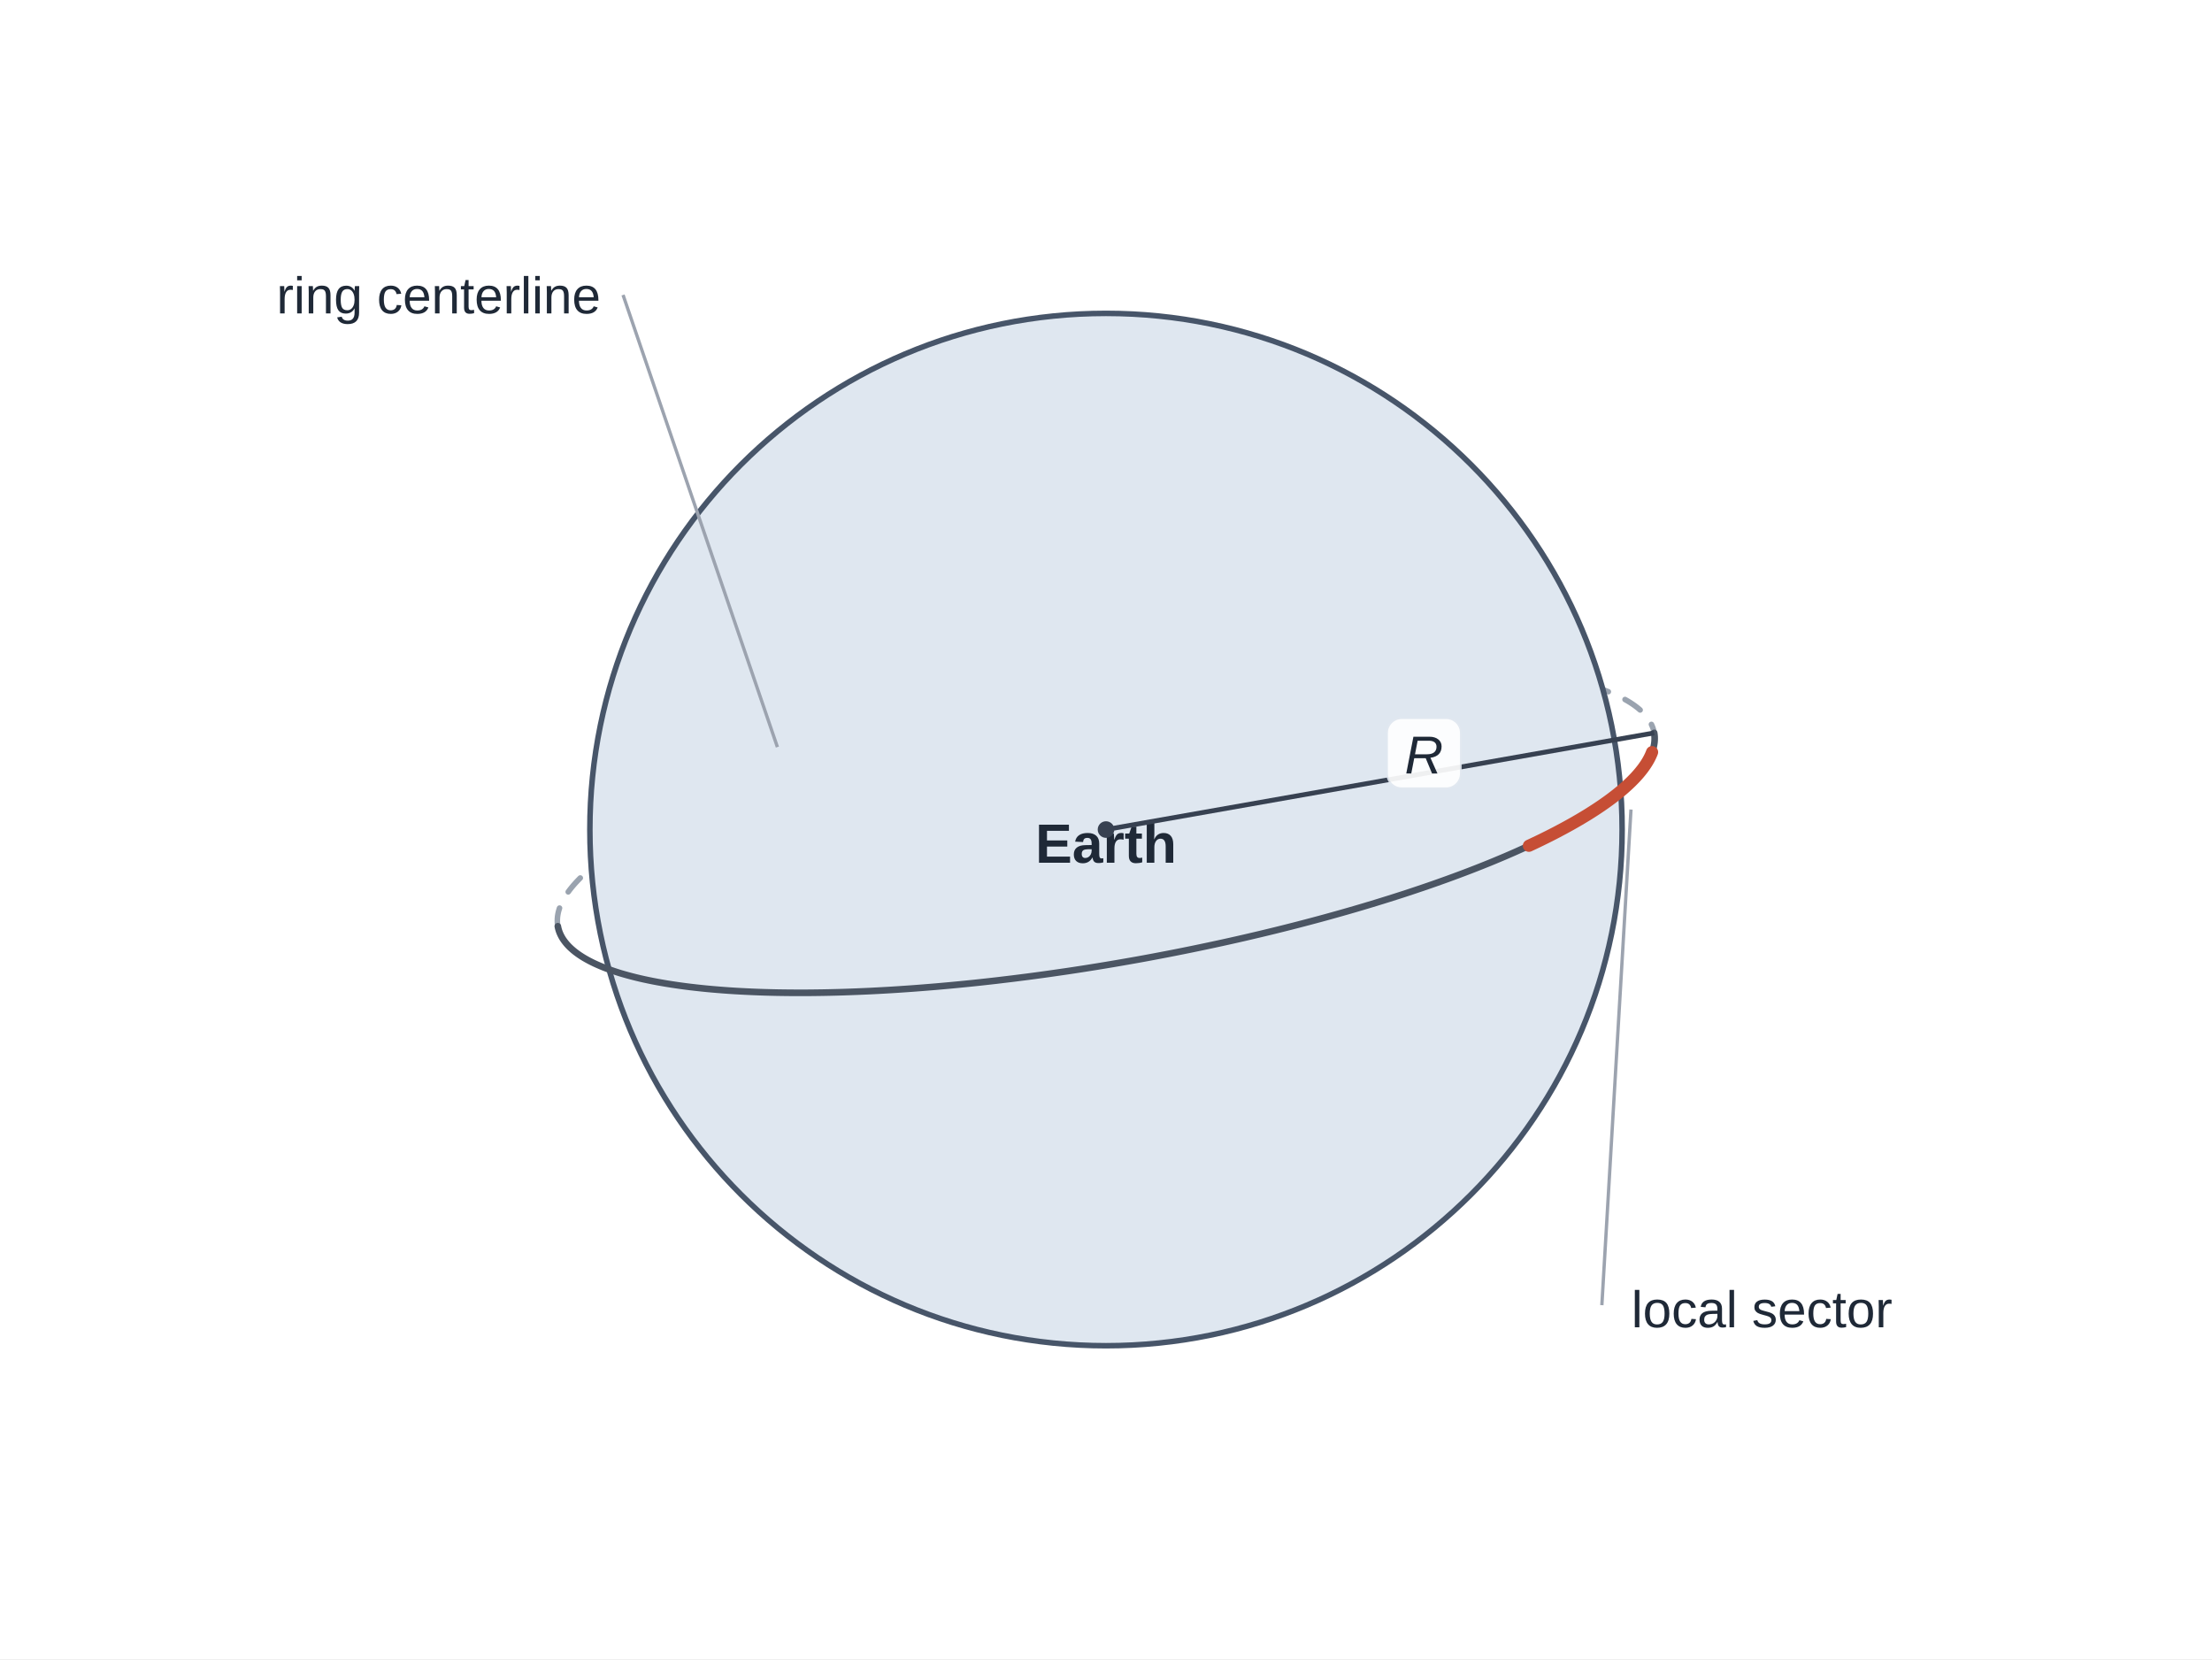
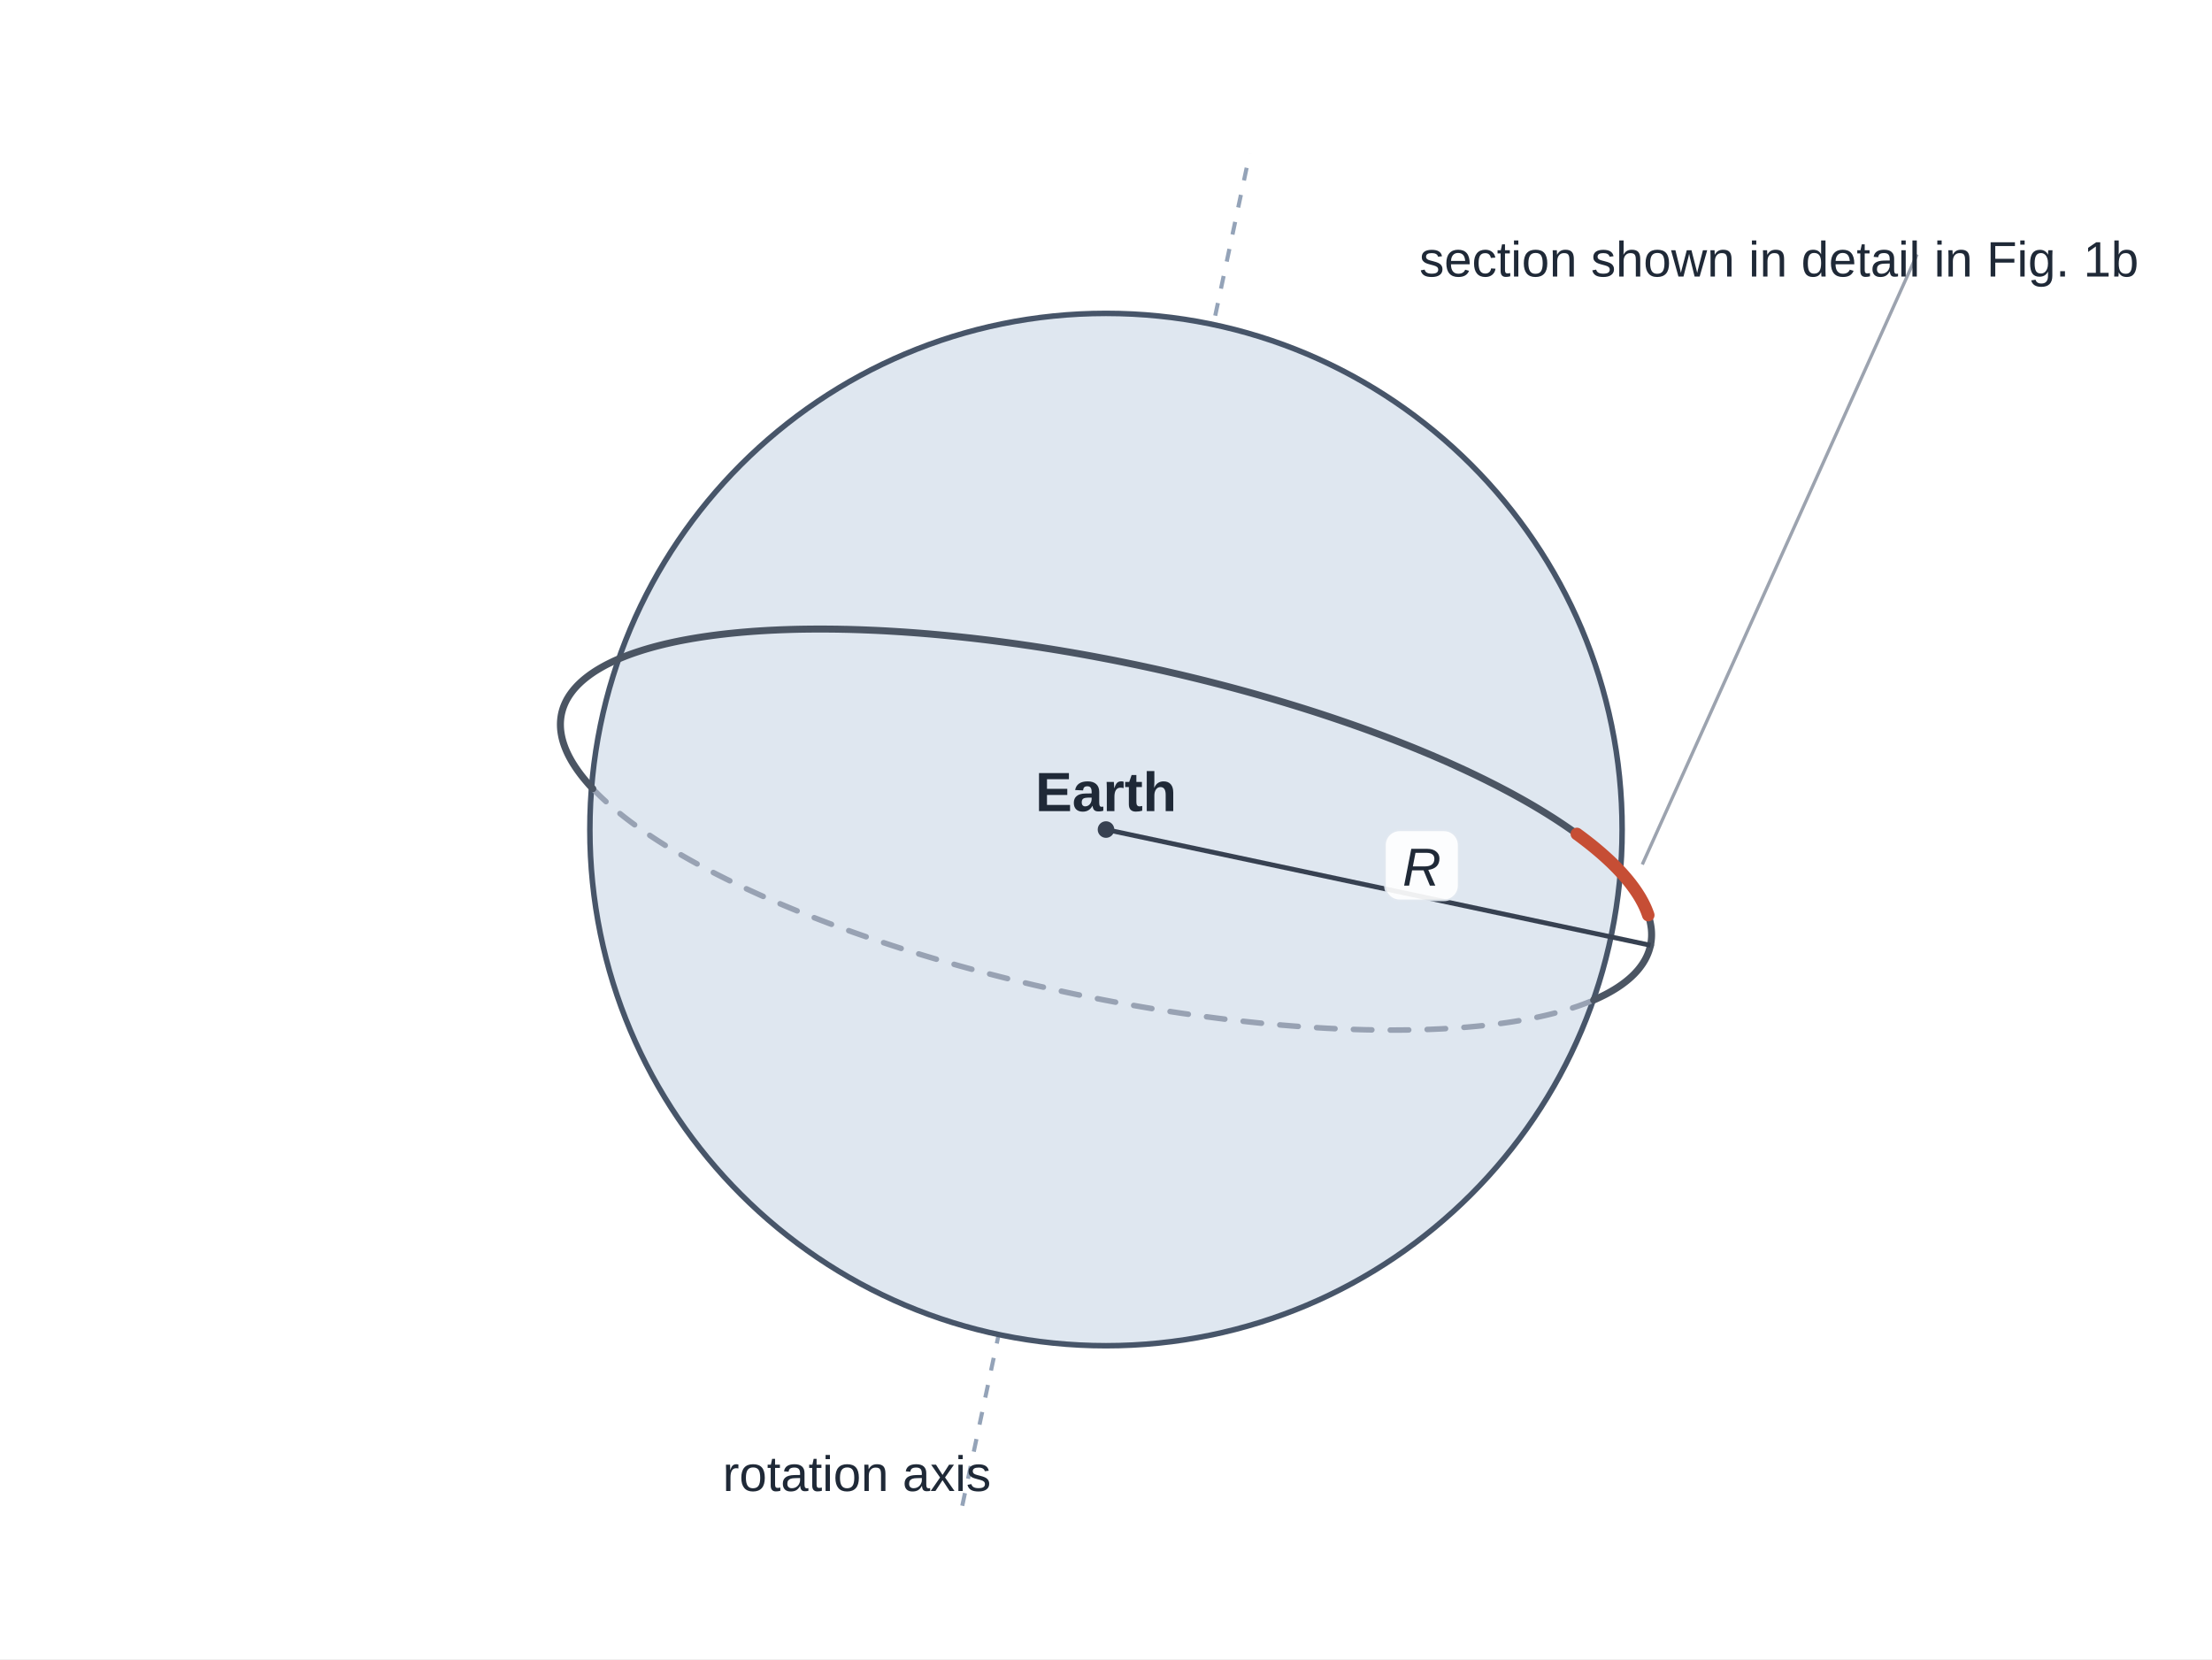
<svg xmlns="http://www.w3.org/2000/svg" width="1200" height="900" viewBox="0 0 1200 900" role="img" aria-labelledby="title desc">
  <defs>
    <style>
      text { font-family: Arial, Helvetica, sans-serif; fill: #1f2937; }
      .earth-fill { fill: #dfe7f0; }
      .earth-stroke { fill: none; stroke: #475569; stroke-width: 3.0; }
-       .ring-back { fill: none; stroke: #9aa3af; stroke-width: 3.0; stroke-dasharray: 10 10; stroke-linecap: round; }
-       .ring-front { fill: none; stroke: #4b5563; stroke-width: 3.6; stroke-linecap: round; }
-       .sector { fill: none; stroke: #c64e35; stroke-width: 6.6; stroke-linecap: round; }
+       .ring-visible { fill: none; stroke: #4b5563; stroke-width: 3.8; stroke-linecap: round; stroke-linejoin: round; }
+       .ring-hidden { fill: none; stroke: #98a2b3; stroke-width: 3.0; stroke-dasharray: 10 10; stroke-linecap: round; stroke-linejoin: round; }
+       .sector { fill: none; stroke: #c64e35; stroke-width: 6.8; stroke-linecap: round; }
      .radius { fill: none; stroke: #374151; stroke-width: 2.6; }
+       .axis { fill: none; stroke: #94a3b8; stroke-width: 2.2; stroke-dasharray: 7 8; }
      .leader { fill: none; stroke: #9ca3af; stroke-width: 1.8; }
      .earth-label { font-size: 30px; font-weight: 600; }
-       .label { font-size: 28px; font-weight: 500; }
+       .label { font-size: 27px; font-weight: 500; }
      .math { font-size: 29px; font-style: italic; }
      .label-box { fill: #ffffff; stroke: #e2e8f0; stroke-width: 0.9; opacity: 0.92; }
      .center-dot { fill: #374151; }
    </style>
  </defs>
  <rect width="1200" height="900" fill="#ffffff" />
-   <g id="ring_back">
-     <path d="M 302.61,502.44 L 302.46,501.41 L 302.37,500.38 L 302.35,499.33 L 302.38,498.28 L 302.47,497.21 L 302.63,496.14 L 302.84,495.05 L 303.12,493.96 L 303.45,492.86 L 303.85,491.75 L 304.31,490.63 L 304.82,489.50 L 305.40,488.36 L 306.04,487.22 L 306.73,486.07 L 307.49,484.91 L 308.31,483.74 L 309.18,482.57 L 310.12,481.39 L 311.11,480.21 L 312.17,479.01 L 313.28,477.82 L 314.45,476.61 L 315.68,475.40 L 316.97,474.19 L 318.31,472.97 L 319.71,471.75 L 321.17,470.52 L 322.69,469.29 L 324.26,468.05 L 325.89,466.81 L 327.57,465.57 L 329.31,464.32 L 331.11,463.07 L 332.96,461.82 L 334.86,460.56 L 336.82,459.31 L 338.83,458.05 L 340.90,456.79 L 343.02,455.53 L 345.19,454.26 L 347.41,453.00 L 349.69,451.74 L 352.01,450.47 L 354.39,449.21 L 356.81,447.94 L 359.29,446.68 L 361.81,445.41 L 364.39,444.15 L 367.01,442.89 L 369.68,441.63 L 372.39,440.37 L 375.16,439.12 L 377.96,437.86 L 380.82,436.61 L 383.71,435.36 L 386.66,434.12 L 389.64,432.87 L 392.67,431.63 L 395.74,430.40 L 398.85,429.17 L 402.01,427.94 L 405.20,426.72 L 408.44,425.50 L 411.71,424.29 L 415.02,423.08 L 418.37,421.88 L 421.75,420.68 L 425.18,419.49 L 428.63,418.31 L 432.13,417.13 L 435.65,415.96 L 439.21,414.79 L 442.81,413.64 L 446.43,412.49 L 450.09,411.35 L 453.78,410.21 L 457.49,409.09 L 461.24,407.97 L 465.01,406.86 L 468.82,405.76 L 472.64,404.67 L 476.50,403.59 L 480.38,402.51 L 484.28,401.45 L 488.21,400.40 L 492.16,399.36 L 496.13,398.32 L 500.13,397.30 L 504.14,396.29 L 508.17,395.29 L 512.23,394.30 L 516.30,393.32 L 520.38,392.36 L 524.49,391.40 L 528.61,390.46 L 532.74,389.53 L 536.89,388.61 L 541.05,387.71 L 545.22,386.82 L 549.40,385.94 L 553.60,385.07 L 557.80,384.22 L 562.01,383.38 L 566.23,382.55 L 570.46,381.74 L 574.69,380.94 L 578.93,380.15 L 583.17,379.38 L 587.42,378.63 L 591.66,377.89 L 595.91,377.16 L 600.16,376.45 L 604.41,375.75 L 608.66,375.07 L 612.91,374.40 L 617.16,373.75 L 621.40,373.11 L 625.63,372.50 L 629.87,371.89 L 634.09,371.30 L 638.31,370.73 L 642.52,370.17 L 646.72,369.64 L 650.92,369.11 L 655.10,368.61 L 659.27,368.11 L 663.43,367.64 L 667.58,367.18 L 671.71,366.74 L 675.83,366.32 L 679.93,365.92 L 684.01,365.53 L 688.08,365.16 L 692.13,364.80 L 696.17,364.47 L 700.18,364.15 L 704.17,363.84 L 708.14,363.56 L 712.09,363.29 L 716.02,363.04 L 719.92,362.81 L 723.80,362.60 L 727.65,362.40 L 731.48,362.23 L 735.28,362.07 L 739.05,361.93 L 742.79,361.80 L 746.51,361.70 L 750.19,361.61 L 753.85,361.54 L 757.47,361.49 L 761.06,361.45 L 764.62,361.44 L 768.14,361.44 L 771.63,361.46 L 775.09,361.50 L 778.51,361.55 L 781.89,361.63 L 785.24,361.72 L 788.54,361.83 L 791.81,361.96 L 795.04,362.11 L 798.24,362.27 L 801.39,362.45 L 804.49,362.65 L 807.56,362.87 L 810.59,363.11 L 813.57,363.36 L 816.51,363.63 L 819.40,363.92 L 822.25,364.23 L 825.06,364.55 L 827.82,364.89 L 830.53,365.25 L 833.19,365.63 L 835.81,366.02 L 838.38,366.43 L 840.90,366.86 L 843.37,367.30 L 845.80,367.76 L 848.17,368.24 L 850.49,368.73 L 852.76,369.24 L 854.98,369.77 L 857.15,370.32 L 859.26,370.88 L 861.32,371.45 L 863.33,372.04 L 865.28,372.65 L 867.19,373.28 L 869.03,373.92 L 870.82,374.57 L 872.56,375.24 L 874.24,375.93 L 875.86,376.63 L 877.43,377.34 L 878.94,378.07 L 880.40,378.82 L 881.80,379.58 L 883.14,380.35 L 884.42,381.14 L 885.64,381.94 L 886.81,382.76 L 887.92,383.59 L 888.96,384.43 L 889.95,385.29 L 890.89,386.16 L 891.76,387.04 L 892.57,387.94 L 893.32,388.85 L 894.01,389.77 L 894.65,390.70 L 895.22,391.65 L 895.73,392.60 L 896.18,393.57 L 896.58,394.55 L 896.91,395.55 L 897.18,396.55 L 897.39,397.56" class="ring-back" />
+   <g id="earth_rotation_axis">
+     <path d="M 522.03,816.81 L 677.97,83.19" class="axis" />
+     <text x="392.03" y="808.81" class="label">rotation axis</text>
  </g>
  <g id="earth">
    <circle cx="600.00" cy="450.00" r="280.00" class="earth-fill" />
    <circle cx="600.00" cy="450.00" r="280.00" class="earth-stroke" />
-     <text x="600.00" y="468.00" class="earth-label" text-anchor="middle">Earth</text>
+     <text x="600.00" y="440.00" class="earth-label" text-anchor="middle">Earth</text>
  </g>
-   <g id="ring_front">
-     <path d="M 302.61,502.44 L 302.82,503.45 L 303.09,504.45 L 303.42,505.45 L 303.82,506.43 L 304.27,507.40 L 304.78,508.35 L 305.35,509.30 L 305.99,510.23 L 306.68,511.15 L 307.43,512.06 L 308.24,512.96 L 309.11,513.84 L 310.05,514.71 L 311.04,515.57 L 312.08,516.41 L 313.19,517.24 L 314.36,518.06 L 315.58,518.86 L 316.86,519.65 L 318.20,520.42 L 319.60,521.18 L 321.06,521.93 L 322.57,522.66 L 324.14,523.37 L 325.76,524.07 L 327.44,524.76 L 329.18,525.43 L 330.97,526.08 L 332.81,526.72 L 334.72,527.35 L 336.67,527.96 L 338.68,528.55 L 340.74,529.12 L 342.85,529.68 L 345.02,530.23 L 347.24,530.76 L 349.51,531.27 L 351.83,531.76 L 354.20,532.24 L 356.63,532.70 L 359.10,533.14 L 361.62,533.57 L 364.19,533.98 L 366.81,534.37 L 369.47,534.75 L 372.18,535.11 L 374.94,535.45 L 377.75,535.77 L 380.60,536.08 L 383.49,536.37 L 386.43,536.64 L 389.41,536.89 L 392.44,537.13 L 395.51,537.35 L 398.61,537.55 L 401.76,537.73 L 404.96,537.89 L 408.19,538.04 L 411.46,538.17 L 414.76,538.28 L 418.11,538.37 L 421.49,538.45 L 424.91,538.50 L 428.37,538.54 L 431.86,538.56 L 435.38,538.56 L 438.94,538.55 L 442.53,538.51 L 446.15,538.46 L 449.81,538.39 L 453.49,538.30 L 457.21,538.20 L 460.95,538.07 L 464.72,537.93 L 468.52,537.77 L 472.35,537.60 L 476.20,537.40 L 480.08,537.19 L 483.98,536.96 L 487.91,536.71 L 491.86,536.44 L 495.83,536.16 L 499.82,535.85 L 503.83,535.53 L 507.87,535.20 L 511.92,534.84 L 515.99,534.47 L 520.07,534.08 L 524.17,533.68 L 528.29,533.26 L 532.42,532.82 L 536.57,532.36 L 540.73,531.89 L 544.90,531.39 L 549.08,530.89 L 553.28,530.36 L 557.48,529.83 L 561.69,529.27 L 565.91,528.70 L 570.13,528.11 L 574.37,527.50 L 578.60,526.89 L 582.84,526.25 L 587.09,525.60 L 591.34,524.93 L 595.59,524.25 L 599.84,523.55 L 604.09,522.84 L 608.34,522.11 L 612.58,521.37 L 616.83,520.62 L 621.07,519.85 L 625.31,519.06 L 629.54,518.26 L 633.77,517.45 L 637.99,516.62 L 642.20,515.78 L 646.40,514.93 L 650.60,514.06 L 654.78,513.18 L 658.95,512.29 L 663.11,511.39 L 667.26,510.47 L 671.39,509.54 L 675.51,508.60 L 679.62,507.64 L 683.70,506.68 L 687.77,505.70 L 691.83,504.71 L 695.86,503.71 L 699.87,502.70 L 703.87,501.68 L 707.84,500.64 L 711.79,499.60 L 715.72,498.55 L 719.62,497.49 L 723.50,496.41 L 727.36,495.33 L 731.18,494.24 L 734.99,493.14 L 738.76,492.03 L 742.51,490.91 L 746.22,489.79 L 749.91,488.65 L 753.57,487.51 L 757.19,486.36 L 760.79,485.21 L 764.35,484.04 L 767.87,482.87 L 771.37,481.69 L 774.82,480.51 L 778.25,479.32 L 781.63,478.12 L 784.98,476.92 L 788.29,475.71 L 791.56,474.50 L 794.80,473.28 L 797.99,472.06 L 801.15,470.83 L 804.26,469.60 L 807.33,468.37 L 810.36,467.13 L 813.34,465.88 L 816.29,464.64 L 819.18,463.39 L 822.04,462.14 L 824.84,460.88 L 827.61,459.63 L 830.32,458.37 L 832.99,457.11 L 835.61,455.85 L 838.19,454.59 L 840.71,453.32 L 843.19,452.06 L 845.61,450.79 L 847.99,449.53 L 850.31,448.26 L 852.59,447.00 L 854.81,445.74 L 856.98,444.47 L 859.10,443.21 L 861.17,441.95 L 863.18,440.69 L 865.14,439.44 L 867.04,438.18 L 868.89,436.93 L 870.69,435.68 L 872.43,434.43 L 874.11,433.19 L 875.74,431.95 L 877.31,430.71 L 878.83,429.48 L 880.29,428.25 L 881.69,427.03 L 883.03,425.81 L 884.32,424.60 L 885.55,423.39 L 886.72,422.18 L 887.83,420.99 L 888.89,419.79 L 889.88,418.61 L 890.82,417.43 L 891.69,416.26 L 892.51,415.09 L 893.27,413.93 L 893.96,412.78 L 894.60,411.64 L 895.18,410.50 L 895.69,409.37 L 896.15,408.25 L 896.55,407.14 L 896.88,406.04 L 897.16,404.95 L 897.37,403.86 L 897.53,402.79 L 897.62,401.72 L 897.65,400.67 L 897.63,399.62 L 897.54,398.59 L 897.39,397.56" class="ring-front" />
-     <path d="M 829.42,458.79 L 831.02,458.04 L 832.60,457.29 L 834.17,456.55 L 835.72,455.80 L 837.25,455.05 L 838.77,454.30 L 840.27,453.55 L 841.75,452.80 L 843.21,452.05 L 844.66,451.30 L 846.08,450.54 L 847.49,449.79 L 848.89,449.04 L 850.26,448.29 L 851.62,447.54 L 852.96,446.79 L 854.28,446.04 L 855.58,445.29 L 856.87,444.54 L 858.13,443.79 L 859.38,443.04 L 860.61,442.30 L 861.82,441.55 L 863.01,440.80 L 864.18,440.05 L 865.33,439.31 L 866.47,438.56 L 867.58,437.82 L 868.68,437.08 L 869.75,436.33 L 870.81,435.59 L 871.85,434.85 L 872.87,434.11 L 873.86,433.38 L 874.84,432.64 L 875.80,431.90 L 876.74,431.17 L 877.66,430.44 L 878.56,429.70 L 879.44,428.97 L 880.30,428.25 L 881.14,427.52 L 881.95,426.79 L 882.75,426.07 L 883.53,425.35 L 884.29,424.63 L 885.03,423.91 L 885.74,423.19 L 886.44,422.48 L 887.12,421.77 L 887.77,421.06 L 888.41,420.35 L 889.02,419.64 L 889.61,418.94 L 890.18,418.23 L 890.74,417.53 L 891.27,416.84 L 891.78,416.14 L 892.26,415.45 L 892.73,414.76 L 893.18,414.07 L 893.60,413.39 L 894.01,412.70 L 894.39,412.02 L 894.75,411.35 L 895.09,410.67 L 895.41,410.00 L 895.71,409.33 L 895.99,408.67 L 896.24,408.01" class="sector" />
+   <g id="ring_hidden">
+     <path d="M 321.59,427.84 L 322.48,428.77 L 323.39,429.70 L 324.32,430.64 L 325.27,431.57 L 326.24,432.51 L 327.23,433.44 L 328.25,434.38 L 329.28,435.32 L 330.34,436.26 L 331.41,437.21 L 332.51,438.15 L 333.62,439.09 L 334.76,440.04 L 335.91,440.98 L 337.09,441.93 L 338.29,442.88 L 339.50,443.82 L 340.74,444.77 L 341.99,445.72 L 343.27,446.67 L 344.57,447.62 L 345.88,448.57 L 347.21,449.52 L 348.57,450.47 L 349.94,451.41 L 351.33,452.36 L 352.74,453.31 L 354.17,454.26 L 355.62,455.21 L 357.08,456.16 L 358.57,457.10 L 360.07,458.05 L 361.59,459.00 L 363.13,459.94 L 364.69,460.89 L 366.27,461.83 L 367.86,462.78 L 369.47,463.72 L 371.10,464.66 L 372.75,465.60 L 374.41,466.54 L 376.09,467.47 L 377.79,468.41 L 379.50,469.35 L 381.23,470.28 L 382.98,471.21 L 384.75,472.14 L 386.53,473.07 L 388.32,474.00 L 390.14,474.92 L 391.97,475.84 L 393.81,476.77 L 395.67,477.68 L 397.55,478.60 L 399.44,479.52 L 401.35,480.43 L 403.27,481.34 L 405.21,482.25 L 407.16,483.15 L 409.13,484.05 L 411.11,484.95 L 413.10,485.85 L 415.11,486.75 L 417.14,487.64 L 419.18,488.53 L 421.23,489.41 L 423.29,490.30 L 425.37,491.18 L 427.46,492.05 L 429.57,492.93 L 431.69,493.80 L 433.82,494.67 L 435.96,495.53 L 438.12,496.39 L 440.29,497.25 L 442.47,498.10 L 444.66,498.95 L 446.86,499.79 L 449.08,500.64 L 451.31,501.48 L 453.55,502.31 L 455.80,503.14 L 458.06,503.97 L 460.33,504.79 L 462.61,505.61 L 464.91,506.42 L 467.21,507.23 L 469.52,508.03 L 471.85,508.83 L 474.18,509.63 L 476.52,510.42 L 478.87,511.21 L 481.23,511.99 L 483.60,512.77 L 485.98,513.54 L 488.37,514.31 L 490.77,515.07 L 493.17,515.83 L 495.59,516.58 L 498.01,517.33 L 500.44,518.07 L 502.87,518.81 L 505.31,519.54 L 507.77,520.27 L 510.22,520.99 L 512.69,521.71 L 515.16,522.42 L 517.64,523.13 L 520.12,523.83 L 522.61,524.52 L 525.11,525.21 L 527.61,525.89 L 530.12,526.57 L 532.63,527.24 L 535.15,527.91 L 537.67,528.57 L 540.20,529.22 L 542.73,529.87 L 545.26,530.51 L 547.80,531.14 L 550.35,531.77 L 552.90,532.39 L 555.45,533.01 L 558.00,533.62 L 560.56,534.23 L 563.12,534.82 L 565.69,535.41 L 568.25,536.00 L 570.82,536.58 L 573.39,537.15 L 575.97,537.71 L 578.54,538.27 L 581.12,538.82 L 583.70,539.37 L 586.28,539.90 L 588.86,540.43 L 591.44,540.96 L 594.02,541.48 L 596.61,541.99 L 599.19,542.49 L 601.77,542.98 L 604.35,543.47 L 606.94,543.96 L 609.52,544.43 L 612.10,544.90 L 614.68,545.36 L 617.26,545.81 L 619.84,546.26 L 622.41,546.69 L 624.99,547.13 L 627.56,547.55 L 630.13,547.97 L 632.70,548.37 L 635.26,548.78 L 637.83,549.17 L 640.39,549.56 L 642.95,549.93 L 645.50,550.30 L 648.05,550.67 L 650.60,551.02 L 653.14,551.37 L 655.68,551.71 L 658.21,552.04 L 660.74,552.37 L 663.27,552.69 L 665.79,553.00 L 668.30,553.30 L 670.82,553.59 L 673.32,553.88 L 675.82,554.15 L 678.31,554.42 L 680.80,554.68 L 683.28,554.94 L 685.76,555.18 L 688.23,555.42 L 690.69,555.65 L 693.14,555.87 L 695.59,556.09 L 698.03,556.29 L 700.47,556.49 L 702.89,556.68 L 705.31,556.86 L 707.72,557.03 L 710.12,557.20 L 712.52,557.35 L 714.90,557.50 L 717.28,557.64 L 719.64,557.78 L 722.00,557.90 L 724.35,558.02 L 726.69,558.12 L 729.02,558.22 L 731.34,558.31 L 733.65,558.40 L 735.95,558.47 L 738.24,558.54 L 740.51,558.60 L 742.78,558.64 L 745.04,558.69 L 747.29,558.72 L 749.52,558.74 L 751.74,558.76 L 753.96,558.77 L 756.16,558.77 L 758.34,558.76 L 760.52,558.74 L 762.68,558.72 L 764.84,558.69 L 766.97,558.65 L 769.10,558.60 L 771.21,558.54 L 773.31,558.47 L 775.40,558.40 L 777.48,558.32 L 779.54,558.22 L 781.58,558.13 L 783.61,558.02 L 785.63,557.90 L 787.64,557.78 L 789.63,557.65 L 791.60,557.51 L 793.57,557.36 L 795.51,557.20 L 797.44,557.04 L 799.36,556.86 L 801.26,556.68 L 803.15,556.49 L 805.02,556.30 L 806.87,556.09 L 808.71,555.88 L 810.54,555.66 L 812.34,555.43 L 814.14,555.19 L 815.91,554.94 L 817.67,554.69 L 819.41,554.43 L 821.14,554.16 L 822.84,553.88 L 824.54,553.60 L 826.21,553.30 L 827.87,553.00 L 829.51,552.69 L 831.13,552.38 L 832.73,552.05 L 834.32,551.72 L 835.89,551.38 L 837.44,551.03 L 838.97,550.68 L 840.49,550.31 L 841.98,549.94 L 843.46,549.56 L 844.92,549.18 L 846.36,548.78 L 847.79,548.38 L 849.19,547.97 L 850.57,547.56 L 851.94,547.13 L 853.28,546.70 L 854.61,546.26 L 855.92,545.82 L 857.21,545.37 L 858.47,544.91 L 859.72,544.44 L 860.95,543.96 L 862.16,543.48 L 863.35,542.99 L 864.52,542.50" class="ring-hidden" />
+   </g>
+   <g id="ring_visible">
+     <path d="M 895.38,512.78 L 895.53,512.01 L 895.66,511.22 L 895.77,510.44 L 895.85,509.65 L 895.92,508.85 L 895.96,508.05 L 895.98,507.24 L 895.97,506.44 L 895.95,505.62 L 895.90,504.80 L 895.83,503.98 L 895.73,503.16 L 895.61,502.33 L 895.47,501.49 L 895.31,500.65 L 895.13,499.81 L 894.92,498.97 L 894.69,498.12 L 894.44,497.26 L 894.17,496.41 L 893.87,495.55 L 893.55,494.68 L 893.21,493.82 L 892.85,492.95 L 892.46,492.07 L 892.05,491.19 L 891.62,490.31 L 891.17,489.43 L 890.69,488.55 L 890.20,487.66 L 889.68,486.76 L 889.14,485.87 L 888.57,484.97 L 887.99,484.07 L 887.38,483.17 L 886.75,482.26 L 886.10,481.36 L 885.43,480.45 L 884.74,479.53 L 884.02,478.62 L 883.28,477.70 L 882.52,476.78 L 881.74,475.86 L 880.94,474.94 L 880.12,474.01 L 879.27,473.09 L 878.41,472.16 L 877.52,471.23 L 876.61,470.30 L 875.68,469.36 L 874.73,468.43 L 873.76,467.49 L 872.77,466.56 L 871.75,465.62 L 870.72,464.68 L 869.66,463.74 L 868.59,462.79 L 867.49,461.85 L 866.38,460.91 L 865.24,459.96 L 864.09,459.02 L 862.91,458.07 L 861.71,457.12 L 860.50,456.18 L 859.26,455.23 L 858.01,454.28 L 856.73,453.33 L 855.43,452.38 L 854.12,451.43 L 852.79,450.48 L 851.43,449.53 L 850.06,448.59 L 848.67,447.64 L 847.26,446.69 L 845.83,445.74 L 844.38,444.79 L 842.92,443.84 L 841.43,442.90 L 839.93,441.95 L 838.41,441.00 L 836.87,440.06 L 835.31,439.11 L 833.73,438.17 L 832.14,437.22 L 830.53,436.28 L 828.90,435.34 L 827.25,434.40 L 825.59,433.46 L 823.91,432.53 L 822.21,431.59 L 820.50,430.65 L 818.77,429.72 L 817.02,428.79 L 815.25,427.86 L 813.47,426.93 L 811.68,426.00 L 809.86,425.08 L 808.03,424.16 L 806.19,423.23 L 804.33,422.32 L 802.45,421.40 L 800.56,420.48 L 798.65,419.57 L 796.73,418.66 L 794.79,417.75 L 792.84,416.85 L 790.87,415.95 L 788.89,415.05 L 786.90,414.15 L 784.89,413.25 L 782.86,412.36 L 780.82,411.47 L 778.77,410.59 L 776.71,409.70 L 774.63,408.82 L 772.54,407.95 L 770.43,407.07 L 768.31,406.20 L 766.18,405.33 L 764.04,404.47 L 761.88,403.61 L 759.71,402.75 L 757.53,401.90 L 755.34,401.05 L 753.14,400.21 L 750.92,399.36 L 748.69,398.52 L 746.45,397.69 L 744.20,396.86 L 741.94,396.03 L 739.67,395.21 L 737.39,394.39 L 735.09,393.58 L 732.79,392.77 L 730.48,391.97 L 728.15,391.17 L 725.82,390.37 L 723.48,389.58 L 721.13,388.79 L 718.77,388.01 L 716.40,387.23 L 714.02,386.46 L 711.63,385.69 L 709.23,384.93 L 706.83,384.17 L 704.41,383.42 L 701.99,382.67 L 699.56,381.93 L 697.13,381.19 L 694.69,380.46 L 692.23,379.73 L 689.78,379.01 L 687.31,378.29 L 684.84,377.58 L 682.36,376.87 L 679.88,376.17 L 677.39,375.48 L 674.89,374.79 L 672.39,374.11 L 669.88,373.43 L 667.37,372.76 L 664.85,372.09 L 662.33,371.43 L 659.80,370.78 L 657.27,370.13 L 654.74,369.49 L 652.20,368.86 L 649.65,368.23 L 647.10,367.61 L 644.55,366.99 L 642.00,366.38 L 639.44,365.77 L 636.88,365.18 L 634.31,364.59 L 631.75,364.00 L 629.18,363.42 L 626.61,362.85 L 624.03,362.29 L 621.46,361.73 L 618.88,361.18 L 616.30,360.63 L 613.72,360.10 L 611.14,359.57 L 608.56,359.04 L 605.98,358.52 L 603.39,358.01 L 600.81,357.51 L 598.23,357.02 L 595.65,356.53 L 593.06,356.04 L 590.48,355.57 L 587.90,355.10 L 585.32,354.64 L 582.74,354.19 L 580.16,353.74 L 577.59,353.31 L 575.01,352.87 L 572.44,352.45 L 569.87,352.03 L 567.30,351.63 L 564.74,351.22 L 562.17,350.83 L 559.61,350.44 L 557.05,350.07 L 554.50,349.70 L 551.95,349.33 L 549.40,348.98 L 546.86,348.63 L 544.32,348.29 L 541.79,347.96 L 539.26,347.63 L 536.73,347.31 L 534.21,347.00 L 531.70,346.70 L 529.18,346.41 L 526.68,346.12 L 524.18,345.85 L 521.69,345.58 L 519.20,345.32 L 516.72,345.06 L 514.24,344.82 L 511.77,344.58 L 509.31,344.35 L 506.86,344.13 L 504.41,343.91 L 501.97,343.71 L 499.53,343.51 L 497.11,343.32 L 494.69,343.14 L 492.28,342.97 L 489.88,342.80 L 487.48,342.65 L 485.10,342.50 L 482.72,342.36 L 480.36,342.22 L 478.00,342.10 L 475.65,341.98 L 473.31,341.88 L 470.98,341.78 L 468.66,341.69 L 466.35,341.60 L 464.05,341.53 L 461.76,341.46 L 459.49,341.40 L 457.22,341.36 L 454.96,341.31 L 452.71,341.28 L 450.48,341.26 L 448.26,341.24 L 446.04,341.23 L 443.84,341.23 L 441.66,341.24 L 439.48,341.26 L 437.32,341.28 L 435.16,341.31 L 433.03,341.35 L 430.90,341.40 L 428.79,341.46 L 426.69,341.53 L 424.60,341.60 L 422.52,341.68 L 420.46,341.78 L 418.42,341.87 L 416.39,341.98 L 414.37,342.10 L 412.36,342.22 L 410.37,342.35 L 408.40,342.49 L 406.43,342.64 L 404.49,342.80 L 402.56,342.96 L 400.64,343.14 L 398.74,343.32 L 396.85,343.51 L 394.98,343.70 L 393.13,343.91 L 391.29,344.12 L 389.46,344.34 L 387.66,344.57 L 385.86,344.81 L 384.09,345.06 L 382.33,345.31 L 380.59,345.57 L 378.86,345.84 L 377.16,346.12 L 375.46,346.40 L 373.79,346.70 L 372.13,347.00 L 370.49,347.31 L 368.87,347.62 L 367.27,347.95 L 365.68,348.28 L 364.11,348.62 L 362.56,348.97 L 361.03,349.32 L 359.51,349.69 L 358.02,350.06 L 356.54,350.44 L 355.08,350.82 L 353.64,351.22 L 352.21,351.62 L 350.81,352.03 L 349.43,352.44 L 348.06,352.87 L 346.72,353.30 L 345.39,353.74 L 344.08,354.18 L 342.79,354.63 L 341.53,355.09 L 340.28,355.56 L 339.05,356.04 L 337.84,356.52 L 336.65,357.01 L 335.48,357.50 L 334.33,358.00 L 333.20,358.51 L 332.10,359.03 L 331.01,359.56 L 329.94,360.09 L 328.89,360.62 L 327.87,361.17 L 326.86,361.72 L 325.88,362.28 L 324.92,362.84 L 323.97,363.41 L 323.05,363.99 L 322.15,364.57 L 321.27,365.17 L 320.41,365.76 L 319.58,366.37 L 318.76,366.98 L 317.97,367.59 L 317.19,368.22 L 316.44,368.84 L 315.71,369.48 L 315.00,370.12 L 314.32,370.77 L 313.65,371.42 L 313.01,372.08 L 312.39,372.75 L 311.79,373.42 L 311.21,374.09 L 310.66,374.78 L 310.13,375.47 L 309.62,376.16 L 309.13,376.86 L 308.66,377.56 L 308.22,378.28 L 307.79,378.99 L 307.39,379.71 L 307.02,380.44 L 306.66,381.17 L 306.33,381.91 L 306.02,382.65 L 305.73,383.40 L 305.46,384.15 L 305.22,384.91 L 305.00,385.68 L 304.80,386.44 L 304.62,387.22 L 304.47,387.99 L 304.34,388.78 L 304.23,389.56 L 304.15,390.35 L 304.08,391.15 L 304.04,391.95 L 304.02,392.76 L 304.03,393.56 L 304.05,394.38 L 304.10,395.20 L 304.17,396.02 L 304.27,396.84 L 304.39,397.67 L 304.53,398.51 L 304.69,399.35 L 304.87,400.19 L 305.08,401.03 L 305.31,401.88 L 305.56,402.74 L 305.83,403.59 L 306.13,404.45 L 306.45,405.32 L 306.79,406.18 L 307.15,407.05 L 307.54,407.93 L 307.95,408.81 L 308.38,409.69 L 308.83,410.57 L 309.31,411.45 L 309.80,412.34 L 310.32,413.24 L 310.86,414.13 L 311.43,415.03 L 312.01,415.93 L 312.62,416.83 L 313.25,417.74 L 313.90,418.64 L 314.57,419.55 L 315.26,420.47 L 315.98,421.38 L 316.72,422.30 L 317.48,423.22 L 318.26,424.14 L 319.06,425.06 L 319.88,425.99 L 320.73,426.91 L 321.59,427.84" class="ring-visible" />
+     <path d="M 864.52,542.50 L 865.67,542.00 L 866.80,541.49 L 867.90,540.97 L 868.99,540.44 L 870.06,539.91 L 871.11,539.38 L 872.13,538.83 L 873.14,538.28 L 874.12,537.72 L 875.08,537.16 L 876.03,536.59 L 876.95,536.01 L 877.85,535.43 L 878.73,534.83 L 879.59,534.24 L 880.42,533.63 L 881.24,533.02 L 882.03,532.41 L 882.81,531.78 L 883.56,531.16 L 884.29,530.52 L 885.00,529.88 L 885.68,529.23 L 886.35,528.58 L 886.99,527.92 L 887.61,527.25 L 888.21,526.58 L 888.79,525.91 L 889.34,525.22 L 889.87,524.53 L 890.38,523.84 L 890.87,523.14 L 891.34,522.44 L 891.78,521.72 L 892.21,521.01 L 892.61,520.29 L 892.98,519.56 L 893.34,518.83 L 893.67,518.09 L 893.98,517.35 L 894.27,516.60 L 894.54,515.85 L 894.78,515.09 L 895.00,514.32 L 895.20,513.56 L 895.38,512.78" class="ring-visible" />
+     <path d="M 894.17,496.41 L 893.87,495.55 L 893.55,494.68 L 893.21,493.82 L 892.85,492.95 L 892.46,492.07 L 892.05,491.19 L 891.62,490.31 L 891.17,489.43 L 890.69,488.55 L 890.20,487.66 L 889.68,486.76 L 889.14,485.87 L 888.57,484.97 L 887.99,484.07 L 887.38,483.17 L 886.75,482.26 L 886.10,481.36 L 885.43,480.45 L 884.74,479.53 L 884.02,478.62 L 883.28,477.70 L 882.52,476.78 L 881.74,475.86 L 880.94,474.94 L 880.12,474.01 L 879.27,473.09 L 878.41,472.16 L 877.52,471.23 L 876.61,470.30 L 875.68,469.36 L 874.73,468.43 L 873.76,467.49 L 872.77,466.56 L 871.75,465.62 L 870.72,464.68 L 869.66,463.74 L 868.59,462.79 L 867.49,461.85 L 866.38,460.91 L 865.24,459.96 L 864.09,459.02 L 862.91,458.07 L 861.71,457.12 L 860.50,456.18 L 859.26,455.23 L 858.01,454.28 L 856.73,453.33 L 855.43,452.38" class="sector" />
  </g>
  <g id="radius_dimension">
    <circle cx="600.00" cy="450.00" r="4.5" class="center-dot" />
-     <path d="M 600.00,450.00 L 897.39,397.56" class="radius" />
-     <rect x="752.48" y="389.59" width="40" height="38" rx="8" class="label-box" />
-     <text x="772.48" y="419.59" class="math" text-anchor="middle">R</text>
+     <path d="M 600.00,450.00 L 895.38,512.78" class="radius" />
+     <rect x="751.32" y="450.41" width="40" height="38" rx="8" class="label-box" />
+     <text x="771.32" y="480.41" class="math" text-anchor="middle">R</text>
  </g>
  <g id="callouts">
-     <path d="M 338.00,160.00 L 421.74,405.26" class="leader" />
-     <text x="150.00" y="170.00" class="label">ring centerline</text>
-     <path d="M 869.00,708.00 L 884.80,439.13" class="leader" />
-     <text x="885.00" y="720.00" class="label">local sector</text>
+     <path d="M 1040.00,138.00 L 890.94,468.94" class="leader" />
+     <text x="770.00" y="150.00" class="label">section shown in detail in Fig. 1b</text>
  </g>
</svg>
